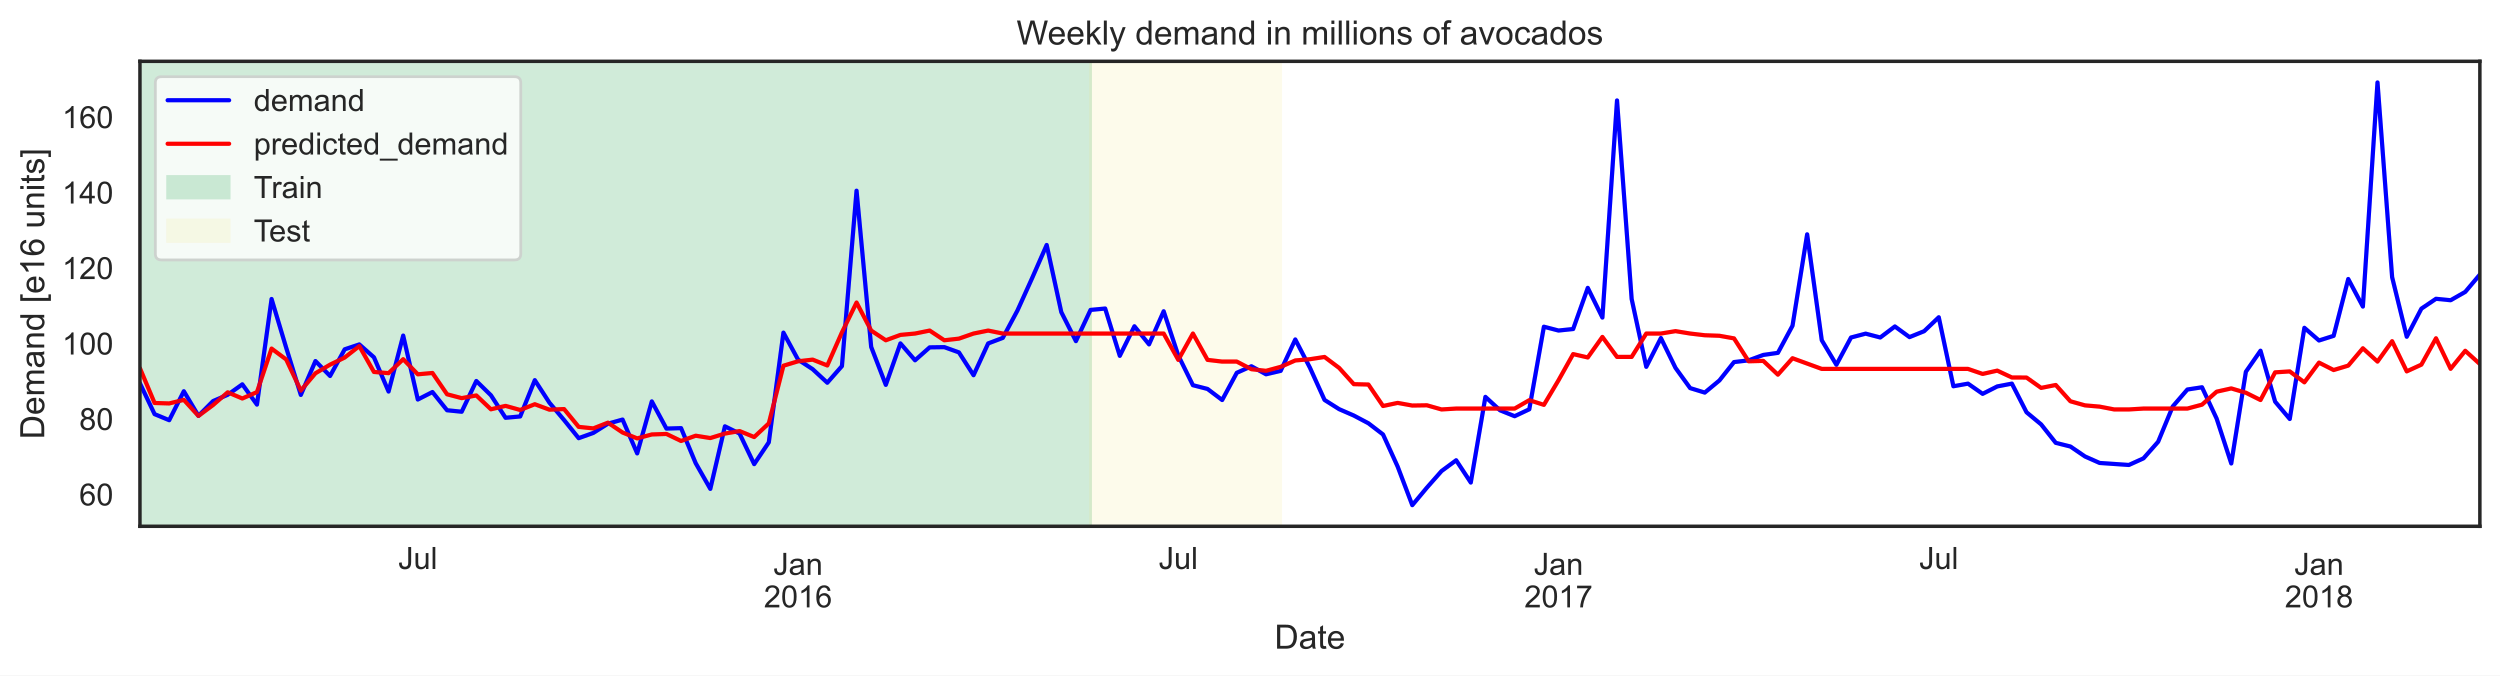
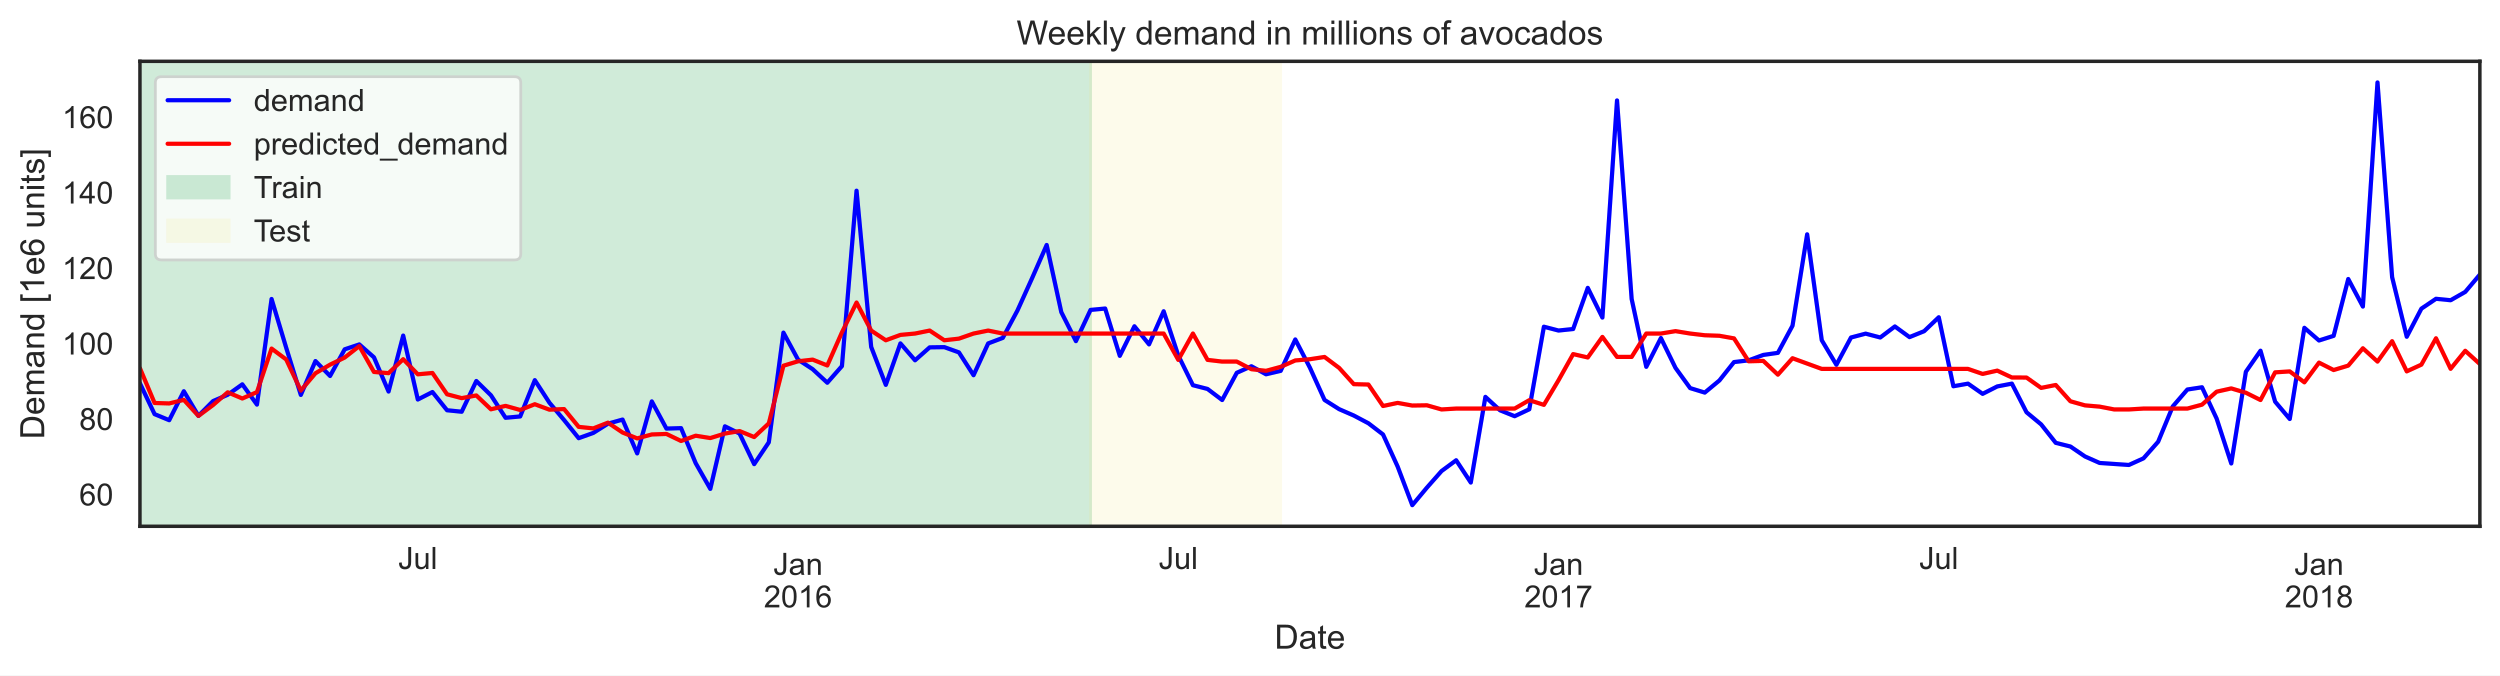
<svg xmlns="http://www.w3.org/2000/svg" xmlns:xlink="http://www.w3.org/1999/xlink" width="894.261pt" height="241.624pt" viewBox="0 0 894.261 241.624" version="1.1">
  <defs>
    <style type="text/css">*{stroke-linejoin: round; stroke-linecap: butt}</style>
  </defs>
  <g id="figure_1">
    <g id="patch_1">
      <path d="M 0 241.624  L 894.261 241.624  L 894.261 -0  L 0 -0  z " style="fill: #ffffff" />
    </g>
    <g id="axes_1">
      <g id="patch_2">
        <path d="M 50.061 188.256  L 887.061 188.256  L 887.061 21.936  L 50.061 21.936  z " style="fill: #ffffff" />
      </g>
      <g id="patch_3">
-         <path d="M 50.061 188.256  L 50.061 21.936  L 390.092 21.936  L 390.092 188.256  z " clip-path="url(#p2b4d87a24f)" style="fill: #44af69; opacity: 0.25; stroke: #44af69; stroke-linejoin: miter" />
+         <path d="M 50.061 188.256  L 50.061 21.936  L 390.092 21.936  L 390.092 188.256  z " clip-path="url(#p9e390c2391)" style="fill: #44af69; opacity: 0.25; stroke: #44af69; stroke-linejoin: miter" />
      </g>
      <g id="patch_4">
-         <path d="M 390.092 188.256  L 390.092 21.936  L 458.099 21.936  L 458.099 188.256  z " clip-path="url(#p2b4d87a24f)" style="fill: #f2dc5d; opacity: 0.125; stroke: #f2dc5d; stroke-linejoin: miter" />
+         <path d="M 390.092 188.256  L 390.092 21.936  L 458.099 21.936  L 458.099 188.256  z " clip-path="url(#p9e390c2391)" style="fill: #f2dc5d; opacity: 0.125; stroke: #f2dc5d; stroke-linejoin: miter" />
      </g>
      <g id="matplotlib.axis_1">
        <g id="xtick_1" />
        <g id="xtick_2">
          <g id="text_1">
            <g style="fill: #262626" transform="translate(276.6003 205.6292) scale(0.11 -0.11)">
              <defs>
                <path id="ArialMT-4a" d="M 184 1300  L 731 1375  Q 753 850 928 656  Q 1103 463 1413 463  Q 1641 463 1806 567  Q 1972 672 2034 851  Q 2097 1031 2097 1425  L 2097 4581  L 2703 4581  L 2703 1459  Q 2703 884 2564 568  Q 2425 253 2123 87  Q 1822 -78 1416 -78  Q 813 -78 492 269  Q 172 616 184 1300  z " transform="scale(0.015625)" />
                <path id="ArialMT-61" d="M 2588 409  Q 2275 144 1986 34  Q 1697 -75 1366 -75  Q 819 -75 525 192  Q 231 459 231 875  Q 231 1119 342 1320  Q 453 1522 633 1644  Q 813 1766 1038 1828  Q 1203 1872 1538 1913  Q 2219 1994 2541 2106  Q 2544 2222 2544 2253  Q 2544 2597 2384 2738  Q 2169 2928 1744 2928  Q 1347 2928 1158 2789  Q 969 2650 878 2297  L 328 2372  Q 403 2725 575 2942  Q 747 3159 1072 3276  Q 1397 3394 1825 3394  Q 2250 3394 2515 3294  Q 2781 3194 2906 3042  Q 3031 2891 3081 2659  Q 3109 2516 3109 2141  L 3109 1391  Q 3109 606 3145 398  Q 3181 191 3288 0  L 2700 0  Q 2613 175 2588 409  z M 2541 1666  Q 2234 1541 1622 1453  Q 1275 1403 1131 1340  Q 988 1278 909 1158  Q 831 1038 831 891  Q 831 666 1001 516  Q 1172 366 1500 366  Q 1825 366 2078 508  Q 2331 650 2450 897  Q 2541 1088 2541 1459  L 2541 1666  z " transform="scale(0.015625)" />
                <path id="ArialMT-6e" d="M 422 0  L 422 3319  L 928 3319  L 928 2847  Q 1294 3394 1984 3394  Q 2284 3394 2536 3286  Q 2788 3178 2913 3003  Q 3038 2828 3088 2588  Q 3119 2431 3119 2041  L 3119 0  L 2556 0  L 2556 2019  Q 2556 2363 2490 2533  Q 2425 2703 2258 2804  Q 2091 2906 1866 2906  Q 1506 2906 1245 2678  Q 984 2450 984 1813  L 984 0  L 422 0  z " transform="scale(0.015625)" />
              </defs>
              <use xlink:href="#ArialMT-4a" />
              <use xlink:href="#ArialMT-61" x="50" />
              <use xlink:href="#ArialMT-6e" x="105.615" />
            </g>
            <g style="fill: #262626" transform="translate(273.2333 217.2638) scale(0.11 -0.11)">
              <defs>
                <path id="ArialMT-32" d="M 3222 541  L 3222 0  L 194 0  Q 188 203 259 391  Q 375 700 629 1000  Q 884 1300 1366 1694  Q 2113 2306 2375 2664  Q 2638 3022 2638 3341  Q 2638 3675 2398 3904  Q 2159 4134 1775 4134  Q 1369 4134 1125 3890  Q 881 3647 878 3216  L 300 3275  Q 359 3922 746 4261  Q 1134 4600 1788 4600  Q 2447 4600 2831 4234  Q 3216 3869 3216 3328  Q 3216 3053 3103 2787  Q 2991 2522 2730 2228  Q 2469 1934 1863 1422  Q 1356 997 1212 845  Q 1069 694 975 541  L 3222 541  z " transform="scale(0.015625)" />
                <path id="ArialMT-30" d="M 266 2259  Q 266 3072 433 3567  Q 600 4063 929 4331  Q 1259 4600 1759 4600  Q 2128 4600 2406 4451  Q 2684 4303 2865 4023  Q 3047 3744 3150 3342  Q 3253 2941 3253 2259  Q 3253 1453 3087 958  Q 2922 463 2592 192  Q 2263 -78 1759 -78  Q 1097 -78 719 397  Q 266 969 266 2259  z M 844 2259  Q 844 1131 1108 757  Q 1372 384 1759 384  Q 2147 384 2411 759  Q 2675 1134 2675 2259  Q 2675 3391 2411 3762  Q 2147 4134 1753 4134  Q 1366 4134 1134 3806  Q 844 3388 844 2259  z " transform="scale(0.015625)" />
                <path id="ArialMT-31" d="M 2384 0  L 1822 0  L 1822 3584  Q 1619 3391 1289 3197  Q 959 3003 697 2906  L 697 3450  Q 1169 3672 1522 3987  Q 1875 4303 2022 4600  L 2384 4600  L 2384 0  z " transform="scale(0.015625)" />
                <path id="ArialMT-36" d="M 3184 3459  L 2625 3416  Q 2550 3747 2413 3897  Q 2184 4138 1850 4138  Q 1581 4138 1378 3988  Q 1113 3794 959 3422  Q 806 3050 800 2363  Q 1003 2672 1297 2822  Q 1591 2972 1913 2972  Q 2475 2972 2870 2558  Q 3266 2144 3266 1488  Q 3266 1056 3080 686  Q 2894 316 2569 119  Q 2244 -78 1831 -78  Q 1128 -78 684 439  Q 241 956 241 2144  Q 241 3472 731 4075  Q 1159 4600 1884 4600  Q 2425 4600 2770 4297  Q 3116 3994 3184 3459  z M 888 1484  Q 888 1194 1011 928  Q 1134 663 1356 523  Q 1578 384 1822 384  Q 2178 384 2434 671  Q 2691 959 2691 1453  Q 2691 1928 2437 2201  Q 2184 2475 1800 2475  Q 1419 2475 1153 2201  Q 888 1928 888 1484  z " transform="scale(0.015625)" />
              </defs>
              <use xlink:href="#ArialMT-32" />
              <use xlink:href="#ArialMT-30" x="55.615" />
              <use xlink:href="#ArialMT-31" x="111.23" />
              <use xlink:href="#ArialMT-36" x="166.846" />
            </g>
          </g>
        </g>
        <g id="xtick_3">
          <g id="text_2">
            <g style="fill: #262626" transform="translate(548.6253 205.6292) scale(0.11 -0.11)">
              <use xlink:href="#ArialMT-4a" />
              <use xlink:href="#ArialMT-61" x="50" />
              <use xlink:href="#ArialMT-6e" x="105.615" />
            </g>
            <g style="fill: #262626" transform="translate(545.2583 217.2638) scale(0.11 -0.11)">
              <defs>
                <path id="ArialMT-37" d="M 303 3981  L 303 4522  L 3269 4522  L 3269 4084  Q 2831 3619 2401 2847  Q 1972 2075 1738 1259  Q 1569 684 1522 0  L 944 0  Q 953 541 1156 1306  Q 1359 2072 1739 2783  Q 2119 3494 2547 3981  L 303 3981  z " transform="scale(0.015625)" />
              </defs>
              <use xlink:href="#ArialMT-32" />
              <use xlink:href="#ArialMT-30" x="55.615" />
              <use xlink:href="#ArialMT-31" x="111.23" />
              <use xlink:href="#ArialMT-37" x="166.846" />
            </g>
          </g>
        </g>
        <g id="xtick_4">
          <g id="text_3">
            <g style="fill: #262626" transform="translate(820.6503 205.6292) scale(0.11 -0.11)">
              <use xlink:href="#ArialMT-4a" />
              <use xlink:href="#ArialMT-61" x="50" />
              <use xlink:href="#ArialMT-6e" x="105.615" />
            </g>
            <g style="fill: #262626" transform="translate(817.2833 217.2638) scale(0.11 -0.11)">
              <defs>
                <path id="ArialMT-38" d="M 1131 2484  Q 781 2613 612 2850  Q 444 3088 444 3419  Q 444 3919 803 4259  Q 1163 4600 1759 4600  Q 2359 4600 2725 4251  Q 3091 3903 3091 3403  Q 3091 3084 2923 2848  Q 2756 2613 2416 2484  Q 2838 2347 3058 2040  Q 3278 1734 3278 1309  Q 3278 722 2862 322  Q 2447 -78 1769 -78  Q 1091 -78 675 323  Q 259 725 259 1325  Q 259 1772 486 2073  Q 713 2375 1131 2484  z M 1019 3438  Q 1019 3113 1228 2906  Q 1438 2700 1772 2700  Q 2097 2700 2305 2904  Q 2513 3109 2513 3406  Q 2513 3716 2298 3927  Q 2084 4138 1766 4138  Q 1444 4138 1231 3931  Q 1019 3725 1019 3438  z M 838 1322  Q 838 1081 952 856  Q 1066 631 1291 507  Q 1516 384 1775 384  Q 2178 384 2440 643  Q 2703 903 2703 1303  Q 2703 1709 2433 1975  Q 2163 2241 1756 2241  Q 1359 2241 1098 1978  Q 838 1716 838 1322  z " transform="scale(0.015625)" />
              </defs>
              <use xlink:href="#ArialMT-32" />
              <use xlink:href="#ArialMT-30" x="55.615" />
              <use xlink:href="#ArialMT-31" x="111.23" />
              <use xlink:href="#ArialMT-38" x="166.846" />
            </g>
          </g>
        </g>
        <g id="xtick_5" />
        <g id="xtick_6" />
        <g id="xtick_7" />
        <g id="xtick_8" />
        <g id="xtick_9" />
        <g id="xtick_10">
          <g id="text_4">
            <g style="fill: #262626" transform="translate(142.4243 203.5292) scale(0.11 -0.11)">
              <defs>
                <path id="ArialMT-75" d="M 2597 0  L 2597 488  Q 2209 -75 1544 -75  Q 1250 -75 995 37  Q 741 150 617 320  Q 494 491 444 738  Q 409 903 409 1263  L 409 3319  L 972 3319  L 972 1478  Q 972 1038 1006 884  Q 1059 663 1231 536  Q 1403 409 1656 409  Q 1909 409 2131 539  Q 2353 669 2445 892  Q 2538 1116 2538 1541  L 2538 3319  L 3100 3319  L 3100 0  L 2597 0  z " transform="scale(0.015625)" />
                <path id="ArialMT-6c" d="M 409 0  L 409 4581  L 972 4581  L 972 0  L 409 0  z " transform="scale(0.015625)" />
              </defs>
              <use xlink:href="#ArialMT-4a" />
              <use xlink:href="#ArialMT-75" x="50" />
              <use xlink:href="#ArialMT-6c" x="105.615" />
            </g>
          </g>
        </g>
        <g id="xtick_11" />
        <g id="xtick_12" />
        <g id="xtick_13" />
        <g id="xtick_14" />
        <g id="xtick_15" />
        <g id="xtick_16" />
        <g id="xtick_17" />
        <g id="xtick_18" />
        <g id="xtick_19" />
        <g id="xtick_20" />
        <g id="xtick_21">
          <g id="text_5">
            <g style="fill: #262626" transform="translate(414.4493 203.5292) scale(0.11 -0.11)">
              <use xlink:href="#ArialMT-4a" />
              <use xlink:href="#ArialMT-75" x="50" />
              <use xlink:href="#ArialMT-6c" x="105.615" />
            </g>
          </g>
        </g>
        <g id="xtick_22" />
        <g id="xtick_23" />
        <g id="xtick_24" />
        <g id="xtick_25" />
        <g id="xtick_26" />
        <g id="xtick_27" />
        <g id="xtick_28" />
        <g id="xtick_29" />
        <g id="xtick_30" />
        <g id="xtick_31" />
        <g id="xtick_32">
          <g id="text_6">
            <g style="fill: #262626" transform="translate(686.4743 203.5292) scale(0.11 -0.11)">
              <use xlink:href="#ArialMT-4a" />
              <use xlink:href="#ArialMT-75" x="50" />
              <use xlink:href="#ArialMT-6c" x="105.615" />
            </g>
          </g>
        </g>
        <g id="xtick_33" />
        <g id="xtick_34" />
        <g id="xtick_35" />
        <g id="xtick_36" />
        <g id="xtick_37" />
        <g id="xtick_38" />
        <g id="xtick_39" />
        <g id="text_7">
          <g style="fill: #262626" transform="translate(455.888 232.0394) scale(0.12 -0.12)">
            <defs>
              <path id="ArialMT-44" d="M 494 0  L 494 4581  L 2072 4581  Q 2606 4581 2888 4516  Q 3281 4425 3559 4188  Q 3922 3881 4101 3404  Q 4281 2928 4281 2316  Q 4281 1794 4159 1391  Q 4038 988 3847 723  Q 3656 459 3429 307  Q 3203 156 2883 78  Q 2563 0 2147 0  L 494 0  z M 1100 541  L 2078 541  Q 2531 541 2789 625  Q 3047 709 3200 863  Q 3416 1078 3536 1442  Q 3656 1806 3656 2325  Q 3656 3044 3420 3430  Q 3184 3816 2847 3947  Q 2603 4041 2063 4041  L 1100 4041  L 1100 541  z " transform="scale(0.015625)" />
              <path id="ArialMT-74" d="M 1650 503  L 1731 6  Q 1494 -44 1306 -44  Q 1000 -44 831 53  Q 663 150 594 308  Q 525 466 525 972  L 525 2881  L 113 2881  L 113 3319  L 525 3319  L 525 4141  L 1084 4478  L 1084 3319  L 1650 3319  L 1650 2881  L 1084 2881  L 1084 941  Q 1084 700 1114 631  Q 1144 563 1211 522  Q 1278 481 1403 481  Q 1497 481 1650 503  z " transform="scale(0.015625)" />
              <path id="ArialMT-65" d="M 2694 1069  L 3275 997  Q 3138 488 2766 206  Q 2394 -75 1816 -75  Q 1088 -75 661 373  Q 234 822 234 1631  Q 234 2469 665 2931  Q 1097 3394 1784 3394  Q 2450 3394 2872 2941  Q 3294 2488 3294 1666  Q 3294 1616 3291 1516  L 816 1516  Q 847 969 1125 678  Q 1403 388 1819 388  Q 2128 388 2347 550  Q 2566 713 2694 1069  z M 847 1978  L 2700 1978  Q 2663 2397 2488 2606  Q 2219 2931 1791 2931  Q 1403 2931 1139 2672  Q 875 2413 847 1978  z " transform="scale(0.015625)" />
            </defs>
            <use xlink:href="#ArialMT-44" />
            <use xlink:href="#ArialMT-61" x="72.217" />
            <use xlink:href="#ArialMT-74" x="127.832" />
            <use xlink:href="#ArialMT-65" x="155.615" />
          </g>
        </g>
      </g>
      <g id="matplotlib.axis_2">
        <g id="ytick_1">
          <g id="text_8">
            <g style="fill: #262626" transform="translate(28.32703 180.7999) scale(0.11 -0.11)">
              <use xlink:href="#ArialMT-36" />
              <use xlink:href="#ArialMT-30" x="55.615" />
            </g>
          </g>
        </g>
        <g id="ytick_2">
          <g id="text_9">
            <g style="fill: #262626" transform="translate(28.32703 153.804) scale(0.11 -0.11)">
              <use xlink:href="#ArialMT-38" />
              <use xlink:href="#ArialMT-30" x="55.615" />
            </g>
          </g>
        </g>
        <g id="ytick_3">
          <g id="text_10">
            <g style="fill: #262626" transform="translate(22.21 126.8082) scale(0.11 -0.11)">
              <use xlink:href="#ArialMT-31" />
              <use xlink:href="#ArialMT-30" x="55.615" />
              <use xlink:href="#ArialMT-30" x="111.23" />
            </g>
          </g>
        </g>
        <g id="ytick_4">
          <g id="text_11">
            <g style="fill: #262626" transform="translate(22.21 99.81232) scale(0.11 -0.11)">
              <use xlink:href="#ArialMT-31" />
              <use xlink:href="#ArialMT-32" x="55.615" />
              <use xlink:href="#ArialMT-30" x="111.23" />
            </g>
          </g>
        </g>
        <g id="ytick_5">
          <g id="text_12">
            <g style="fill: #262626" transform="translate(22.21 72.81646) scale(0.11 -0.11)">
              <defs>
                <path id="ArialMT-34" d="M 2069 0  L 2069 1097  L 81 1097  L 81 1613  L 2172 4581  L 2631 4581  L 2631 1613  L 3250 1613  L 3250 1097  L 2631 1097  L 2631 0  L 2069 0  z M 2069 1613  L 2069 3678  L 634 1613  L 2069 1613  z " transform="scale(0.015625)" />
              </defs>
              <use xlink:href="#ArialMT-31" />
              <use xlink:href="#ArialMT-34" x="55.615" />
              <use xlink:href="#ArialMT-30" x="111.23" />
            </g>
          </g>
        </g>
        <g id="ytick_6">
          <g id="text_13">
            <g style="fill: #262626" transform="translate(22.21 45.8206) scale(0.11 -0.11)">
              <use xlink:href="#ArialMT-31" />
              <use xlink:href="#ArialMT-36" x="55.615" />
              <use xlink:href="#ArialMT-30" x="111.23" />
            </g>
          </g>
        </g>
        <g id="text_14">
          <g style="fill: #262626" transform="translate(15.825 157.1231) rotate(-90) scale(0.12 -0.12)">
            <defs>
              <path id="ArialMT-6d" d="M 422 0  L 422 3319  L 925 3319  L 925 2853  Q 1081 3097 1340 3245  Q 1600 3394 1931 3394  Q 2300 3394 2536 3241  Q 2772 3088 2869 2813  Q 3263 3394 3894 3394  Q 4388 3394 4653 3120  Q 4919 2847 4919 2278  L 4919 0  L 4359 0  L 4359 2091  Q 4359 2428 4304 2576  Q 4250 2725 4106 2815  Q 3963 2906 3769 2906  Q 3419 2906 3187 2673  Q 2956 2441 2956 1928  L 2956 0  L 2394 0  L 2394 2156  Q 2394 2531 2256 2718  Q 2119 2906 1806 2906  Q 1569 2906 1367 2781  Q 1166 2656 1075 2415  Q 984 2175 984 1722  L 984 0  L 422 0  z " transform="scale(0.015625)" />
              <path id="ArialMT-64" d="M 2575 0  L 2575 419  Q 2259 -75 1647 -75  Q 1250 -75 917 144  Q 584 363 401 755  Q 219 1147 219 1656  Q 219 2153 384 2558  Q 550 2963 881 3178  Q 1213 3394 1622 3394  Q 1922 3394 2156 3267  Q 2391 3141 2538 2938  L 2538 4581  L 3097 4581  L 3097 0  L 2575 0  z M 797 1656  Q 797 1019 1065 703  Q 1334 388 1700 388  Q 2069 388 2326 689  Q 2584 991 2584 1609  Q 2584 2291 2321 2609  Q 2059 2928 1675 2928  Q 1300 2928 1048 2622  Q 797 2316 797 1656  z " transform="scale(0.015625)" />
              <path id="ArialMT-20" transform="scale(0.015625)" />
              <path id="ArialMT-5b" d="M 434 -1272  L 434 4581  L 1675 4581  L 1675 4116  L 997 4116  L 997 -806  L 1675 -806  L 1675 -1272  L 434 -1272  z " transform="scale(0.015625)" />
              <path id="ArialMT-69" d="M 425 3934  L 425 4581  L 988 4581  L 988 3934  L 425 3934  z M 425 0  L 425 3319  L 988 3319  L 988 0  L 425 0  z " transform="scale(0.015625)" />
              <path id="ArialMT-73" d="M 197 991  L 753 1078  Q 800 744 1014 566  Q 1228 388 1613 388  Q 2000 388 2187 545  Q 2375 703 2375 916  Q 2375 1106 2209 1216  Q 2094 1291 1634 1406  Q 1016 1563 777 1677  Q 538 1791 414 1992  Q 291 2194 291 2438  Q 291 2659 392 2848  Q 494 3038 669 3163  Q 800 3259 1026 3326  Q 1253 3394 1513 3394  Q 1903 3394 2198 3281  Q 2494 3169 2634 2976  Q 2775 2784 2828 2463  L 2278 2388  Q 2241 2644 2061 2787  Q 1881 2931 1553 2931  Q 1166 2931 1000 2803  Q 834 2675 834 2503  Q 834 2394 903 2306  Q 972 2216 1119 2156  Q 1203 2125 1616 2013  Q 2213 1853 2448 1751  Q 2684 1650 2818 1456  Q 2953 1263 2953 975  Q 2953 694 2789 445  Q 2625 197 2315 61  Q 2006 -75 1616 -75  Q 969 -75 630 194  Q 291 463 197 991  z " transform="scale(0.015625)" />
              <path id="ArialMT-5d" d="M 1363 -1272  L 122 -1272  L 122 -806  L 800 -806  L 800 4116  L 122 4116  L 122 4581  L 1363 4581  L 1363 -1272  z " transform="scale(0.015625)" />
            </defs>
            <use xlink:href="#ArialMT-44" />
            <use xlink:href="#ArialMT-65" x="72.217" />
            <use xlink:href="#ArialMT-6d" x="127.832" />
            <use xlink:href="#ArialMT-61" x="211.133" />
            <use xlink:href="#ArialMT-6e" x="266.748" />
            <use xlink:href="#ArialMT-64" x="322.363" />
            <use xlink:href="#ArialMT-20" x="377.979" />
            <use xlink:href="#ArialMT-5b" x="405.762" />
-             <use xlink:href="#ArialMT-65" x="433.545" />
-             <use xlink:href="#ArialMT-31" x="489.16" />
+             <use xlink:href="#ArialMT-31" x="433.545" />
+             <use xlink:href="#ArialMT-65" x="489.16" />
            <use xlink:href="#ArialMT-36" x="544.775" />
            <use xlink:href="#ArialMT-20" x="600.391" />
            <use xlink:href="#ArialMT-75" x="628.174" />
            <use xlink:href="#ArialMT-6e" x="683.789" />
            <use xlink:href="#ArialMT-69" x="739.404" />
            <use xlink:href="#ArialMT-74" x="761.621" />
            <use xlink:href="#ArialMT-73" x="789.404" />
            <use xlink:href="#ArialMT-5d" x="839.404" />
          </g>
        </g>
      </g>
      <g id="line2d_1">
-         <path d="M 50.061 137.132  L 55.292 148.137  L 60.524 150.303  L 65.755 139.951  L 70.986 148.729  L 76.217 143.465  L 81.449 141.214  L 86.68 137.481  L 91.911 144.719  L 97.142 106.955  L 102.374 124.391  L 107.605 141.26  L 112.836 129.153  L 118.067 134.486  L 123.299 124.952  L 128.53 123.204  L 133.761 127.809  L 138.992 140.051  L 144.224 120.041  L 149.455 142.905  L 154.686 140.234  L 159.917 146.749  L 165.149 147.277  L 170.38 136.285  L 175.611 141.394  L 180.842 149.44  L 186.074 148.964  L 191.305 135.989  L 196.536 144.057  L 201.767 150.245  L 206.999 156.734  L 212.23 154.857  L 217.461 151.558  L 222.692 150.082  L 227.924 162.172  L 233.155 143.591  L 238.386 153.305  L 243.617 153.145  L 248.849 165.677  L 254.08 174.868  L 259.311 152.504  L 264.542 155.08  L 269.774 166.019  L 275.005 158.227  L 280.236 118.987  L 285.467 128.647  L 290.699 132.061  L 295.93 136.903  L 301.161 130.956  L 306.392 68.218  L 311.624 124.095  L 316.855 137.663  L 322.086 122.844  L 327.317 128.874  L 332.549 124.253  L 337.78 124.169  L 343.011 126.051  L 348.242 134.211  L 353.474 122.847  L 358.705 120.865  L 363.936 111.089  L 369.167 99.543  L 374.399 87.635  L 379.63 111.65  L 384.861 122.02  L 390.092 110.86  L 395.324 110.364  L 400.555 127.284  L 405.786 116.716  L 411.017 123.18  L 416.249 111.346  L 421.48 127.173  L 426.711 137.789  L 431.942 139.13  L 437.174 143.09  L 442.405 133.35  L 447.636 131.012  L 452.867 133.883  L 458.099 132.659  L 463.33 121.429  L 468.561 131.519  L 473.792 143.059  L 479.024 146.36  L 484.255 148.637  L 489.486 151.405  L 494.717 155.412  L 499.949 166.907  L 505.18 180.696  L 510.411 174.426  L 515.642 168.501  L 520.874 164.642  L 526.105 172.605  L 531.336 141.97  L 536.567 146.763  L 541.799 148.88  L 547.03 146.404  L 552.261 116.867  L 557.492 118.235  L 562.724 117.692  L 567.955 102.979  L 573.186 113.592  L 578.417 35.938  L 583.649 106.953  L 588.88 131.211  L 594.111 120.918  L 599.342 131.607  L 604.574 138.826  L 609.805 140.43  L 615.036 136.095  L 620.267 129.515  L 625.499 128.902  L 630.73 126.965  L 635.961 126.218  L 641.192 116.506  L 646.424 83.83  L 651.655 121.71  L 656.886 130.488  L 662.117 120.728  L 667.349 119.347  L 672.58 120.721  L 677.811 116.778  L 683.042 120.587  L 688.274 118.47  L 693.505 113.487  L 698.736 138.164  L 703.967 137.231  L 709.199 140.88  L 714.43 138.227  L 719.661 137.226  L 724.892 147.465  L 730.124 151.806  L 735.355 158.412  L 740.586 159.715  L 745.817 163.28  L 751.049 165.602  L 761.511 166.321  L 766.742 163.947  L 771.974 158.022  L 777.205 145.382  L 782.436 139.332  L 787.667 138.531  L 792.899 149.728  L 798.13 165.778  L 803.361 132.98  L 808.592 125.457  L 813.824 143.675  L 819.055 149.871  L 824.286 117.266  L 829.517 121.795  L 834.749 120.134  L 839.98 99.807  L 845.211 109.65  L 850.442 29.496  L 855.674 99.145  L 860.905 120.454  L 866.136 110.411  L 871.367 106.883  L 876.599 107.396  L 881.83 104.414  L 887.061 98.212  L 887.061 98.212  " clip-path="url(#p2b4d87a24f)" style="fill: none; stroke: #0000ff; stroke-width: 1.5; stroke-linecap: round" />
+         <path d="M 50.061 137.132  L 55.292 148.137  L 60.524 150.303  L 65.755 139.951  L 70.986 148.729  L 76.217 143.465  L 81.449 141.214  L 86.68 137.481  L 91.911 144.719  L 97.142 106.955  L 102.374 124.391  L 107.605 141.26  L 112.836 129.153  L 118.067 134.486  L 123.299 124.952  L 128.53 123.204  L 133.761 127.809  L 138.992 140.051  L 144.224 120.041  L 149.455 142.905  L 154.686 140.234  L 159.917 146.749  L 165.149 147.277  L 170.38 136.285  L 175.611 141.394  L 180.842 149.44  L 186.074 148.964  L 191.305 135.989  L 196.536 144.057  L 201.767 150.245  L 206.999 156.734  L 212.23 154.857  L 217.461 151.558  L 222.692 150.082  L 227.924 162.172  L 233.155 143.591  L 238.386 153.305  L 243.617 153.145  L 248.849 165.677  L 254.08 174.868  L 259.311 152.504  L 264.542 155.08  L 269.774 166.019  L 275.005 158.227  L 280.236 118.987  L 285.467 128.647  L 290.699 132.061  L 295.93 136.903  L 301.161 130.956  L 306.392 68.218  L 311.624 124.095  L 316.855 137.663  L 322.086 122.844  L 327.317 128.874  L 332.549 124.253  L 337.78 124.169  L 343.011 126.051  L 348.242 134.211  L 353.474 122.847  L 358.705 120.865  L 363.936 111.089  L 369.167 99.543  L 374.399 87.635  L 379.63 111.65  L 384.861 122.02  L 390.092 110.86  L 395.324 110.364  L 400.555 127.284  L 405.786 116.716  L 411.017 123.18  L 416.249 111.346  L 421.48 127.173  L 426.711 137.789  L 431.942 139.13  L 437.174 143.09  L 442.405 133.35  L 447.636 131.012  L 452.867 133.883  L 458.099 132.659  L 463.33 121.429  L 468.561 131.519  L 473.792 143.059  L 479.024 146.36  L 484.255 148.637  L 489.486 151.405  L 494.717 155.412  L 499.949 166.907  L 505.18 180.696  L 510.411 174.426  L 515.642 168.501  L 520.874 164.642  L 526.105 172.605  L 531.336 141.97  L 536.567 146.763  L 541.799 148.88  L 547.03 146.404  L 552.261 116.867  L 557.492 118.235  L 562.724 117.692  L 567.955 102.979  L 573.186 113.592  L 578.417 35.938  L 583.649 106.953  L 588.88 131.211  L 594.111 120.918  L 599.342 131.607  L 604.574 138.826  L 609.805 140.43  L 615.036 136.095  L 620.267 129.515  L 625.499 128.902  L 630.73 126.965  L 635.961 126.218  L 641.192 116.506  L 646.424 83.83  L 651.655 121.71  L 656.886 130.488  L 662.117 120.728  L 667.349 119.347  L 672.58 120.721  L 677.811 116.778  L 683.042 120.587  L 688.274 118.47  L 693.505 113.487  L 698.736 138.164  L 703.967 137.231  L 709.199 140.88  L 714.43 138.227  L 719.661 137.226  L 724.892 147.465  L 730.124 151.806  L 735.355 158.412  L 740.586 159.715  L 745.817 163.28  L 751.049 165.602  L 761.511 166.321  L 766.742 163.947  L 771.974 158.022  L 777.205 145.382  L 782.436 139.332  L 787.667 138.531  L 792.899 149.728  L 798.13 165.778  L 803.361 132.98  L 808.592 125.457  L 813.824 143.675  L 819.055 149.871  L 824.286 117.266  L 829.517 121.795  L 834.749 120.134  L 839.98 99.807  L 845.211 109.65  L 850.442 29.496  L 855.674 99.145  L 860.905 120.454  L 866.136 110.411  L 871.367 106.883  L 876.599 107.396  L 881.83 104.414  L 887.061 98.212  L 887.061 98.212  " clip-path="url(#p9e390c2391)" style="fill: none; stroke: #0000ff; stroke-width: 1.5; stroke-linecap: round" />
      </g>
      <g id="line2d_2">
-         <path d="M 50.061 131.733  L 55.292 144.148  L 60.524 144.311  L 65.755 143.036  L 70.986 148.779  L 76.217 144.878  L 81.449 140.334  L 86.68 142.543  L 91.911 140.261  L 97.142 124.691  L 102.374 128.584  L 107.605 139.712  L 112.836 133.513  L 118.067 130.44  L 123.299 127.893  L 128.53 123.795  L 133.761 133.047  L 138.992 133.482  L 144.224 128.49  L 149.455 133.892  L 154.686 133.417  L 159.917 141.035  L 165.149 142.415  L 170.38 141.456  L 175.611 146.406  L 180.842 145.183  L 186.074 146.653  L 191.305 144.595  L 196.536 146.544  L 201.767 146.324  L 206.999 152.692  L 212.23 153.24  L 217.461 151.189  L 222.692 154.712  L 227.924 156.814  L 233.155 155.408  L 238.386 155.226  L 243.617 157.741  L 248.849 155.857  L 254.08 156.695  L 259.311 155.088  L 264.542 154.194  L 269.774 156.332  L 275.005 151.446  L 280.236 130.821  L 285.467 129.239  L 290.699 128.642  L 295.93 130.73  L 301.161 118.902  L 306.392 108.225  L 311.624 118.247  L 316.855 121.717  L 322.086 119.798  L 327.317 119.31  L 332.549 118.247  L 337.78 121.717  L 343.011 121.134  L 348.242 119.31  L 353.474 118.247  L 358.705 119.31  L 416.249 119.31  L 421.48 128.731  L 426.711 119.31  L 431.942 128.731  L 437.174 129.342  L 442.405 129.342  L 447.636 132.066  L 452.867 132.648  L 458.099 131.228  L 463.33 128.936  L 468.561 128.493  L 473.792 127.686  L 479.024 131.61  L 484.255 137.415  L 489.486 137.55  L 494.717 145.226  L 499.949 144.12  L 505.18 145.065  L 510.411 144.977  L 515.642 146.461  L 520.874 146.147  L 541.799 146.147  L 547.03 143.145  L 552.261 144.817  L 557.492 136.016  L 562.724 126.664  L 567.955 127.863  L 573.186 120.521  L 578.417 127.668  L 583.649 127.668  L 588.88 119.31  L 594.111 119.31  L 599.342 118.451  L 604.574 119.31  L 609.805 119.921  L 615.036 120.108  L 620.267 121.043  L 625.499 129.235  L 630.73 129.09  L 635.961 134.013  L 641.192 128.144  L 651.655 131.964  L 703.967 131.964  L 709.199 133.755  L 714.43 132.574  L 719.661 135.034  L 724.892 135.05  L 730.124 138.756  L 735.355 137.712  L 740.586 143.537  L 745.817 145.004  L 751.049 145.454  L 756.28 146.461  L 761.511 146.461  L 766.742 146.147  L 782.436 146.147  L 787.667 144.749  L 792.899 140.109  L 798.13 138.939  L 803.361 140.483  L 808.592 143.09  L 813.824 133.193  L 819.055 132.855  L 824.286 136.757  L 829.517 129.717  L 834.749 132.361  L 839.98 130.782  L 845.211 124.58  L 850.442 129.332  L 855.674 122.048  L 860.905 132.837  L 866.136 130.434  L 871.367 121.012  L 876.599 131.917  L 881.83 125.482  L 887.061 130.215  L 887.061 130.215  " clip-path="url(#p2b4d87a24f)" style="fill: none; stroke: #ff0000; stroke-width: 1.5; stroke-linecap: round" />
+         <path d="M 50.061 131.733  L 55.292 144.148  L 60.524 144.311  L 65.755 143.036  L 70.986 148.779  L 76.217 144.878  L 81.449 140.334  L 86.68 142.543  L 91.911 140.261  L 97.142 124.691  L 102.374 128.584  L 107.605 139.712  L 112.836 133.513  L 118.067 130.44  L 123.299 127.893  L 128.53 123.795  L 133.761 133.047  L 138.992 133.482  L 144.224 128.49  L 149.455 133.892  L 154.686 133.417  L 159.917 141.035  L 165.149 142.415  L 170.38 141.456  L 175.611 146.406  L 180.842 145.183  L 186.074 146.653  L 191.305 144.595  L 196.536 146.544  L 201.767 146.324  L 206.999 152.692  L 212.23 153.24  L 217.461 151.189  L 222.692 154.712  L 227.924 156.814  L 233.155 155.408  L 238.386 155.226  L 243.617 157.741  L 248.849 155.857  L 254.08 156.695  L 259.311 155.088  L 264.542 154.194  L 269.774 156.332  L 275.005 151.446  L 280.236 130.821  L 285.467 129.239  L 290.699 128.642  L 295.93 130.73  L 301.161 118.902  L 306.392 108.225  L 311.624 118.247  L 316.855 121.717  L 322.086 119.798  L 327.317 119.31  L 332.549 118.247  L 337.78 121.717  L 343.011 121.134  L 348.242 119.31  L 353.474 118.247  L 358.705 119.31  L 416.249 119.31  L 421.48 128.731  L 426.711 119.31  L 431.942 128.731  L 437.174 129.342  L 442.405 129.342  L 447.636 132.066  L 452.867 132.648  L 458.099 131.228  L 463.33 128.936  L 468.561 128.493  L 473.792 127.686  L 479.024 131.61  L 484.255 137.415  L 489.486 137.55  L 494.717 145.226  L 499.949 144.12  L 505.18 145.065  L 510.411 144.977  L 515.642 146.461  L 520.874 146.147  L 541.799 146.147  L 547.03 143.145  L 552.261 144.817  L 557.492 136.016  L 562.724 126.664  L 567.955 127.863  L 573.186 120.521  L 578.417 127.668  L 583.649 127.668  L 588.88 119.31  L 594.111 119.31  L 599.342 118.451  L 604.574 119.31  L 609.805 119.921  L 615.036 120.108  L 620.267 121.043  L 625.499 129.235  L 630.73 129.09  L 635.961 134.013  L 641.192 128.144  L 651.655 131.964  L 703.967 131.964  L 709.199 133.755  L 714.43 132.574  L 719.661 135.034  L 724.892 135.05  L 730.124 138.756  L 735.355 137.712  L 740.586 143.537  L 745.817 145.004  L 751.049 145.454  L 756.28 146.461  L 761.511 146.461  L 766.742 146.147  L 782.436 146.147  L 787.667 144.749  L 792.899 140.109  L 798.13 138.939  L 803.361 140.483  L 808.592 143.09  L 813.824 133.193  L 819.055 132.855  L 824.286 136.757  L 829.517 129.717  L 834.749 132.361  L 839.98 130.782  L 845.211 124.58  L 850.442 129.332  L 855.674 122.048  L 860.905 132.837  L 866.136 130.434  L 871.367 121.012  L 876.599 131.917  L 881.83 125.482  L 887.061 130.215  L 887.061 130.215  " clip-path="url(#p9e390c2391)" style="fill: none; stroke: #ff0000; stroke-width: 1.5; stroke-linecap: round" />
      </g>
      <g id="line2d_3">
-         <path d="M 50.061 137.132  L 55.292 148.137  L 60.524 150.303  L 65.755 139.951  L 70.986 148.729  L 76.217 143.465  L 81.449 141.214  L 86.68 137.481  L 91.911 144.719  L 97.142 106.955  L 102.374 124.391  L 107.605 141.26  L 112.836 129.153  L 118.067 134.486  L 123.299 124.952  L 128.53 123.204  L 133.761 127.809  L 138.992 140.051  L 144.224 120.041  L 149.455 142.905  L 154.686 140.234  L 159.917 146.749  L 165.149 147.277  L 170.38 136.285  L 175.611 141.394  L 180.842 149.44  L 186.074 148.964  L 191.305 135.989  L 196.536 144.057  L 201.767 150.245  L 206.999 156.734  L 212.23 154.857  L 217.461 151.558  L 222.692 150.082  L 227.924 162.172  L 233.155 143.591  L 238.386 153.305  L 243.617 153.145  L 248.849 165.677  L 254.08 174.868  L 259.311 152.504  L 264.542 155.08  L 269.774 166.019  L 275.005 158.227  L 280.236 118.987  L 285.467 128.647  L 290.699 132.061  L 295.93 136.903  L 301.161 130.956  L 306.392 68.218  L 311.624 124.095  L 316.855 137.663  L 322.086 122.844  L 327.317 128.874  L 332.549 124.253  L 337.78 124.169  L 343.011 126.051  L 348.242 134.211  L 353.474 122.847  L 358.705 120.865  L 363.936 111.089  L 369.167 99.543  L 374.399 87.635  L 379.63 111.65  L 384.861 122.02  L 390.092 110.86  L 395.324 110.364  L 400.555 127.284  L 405.786 116.716  L 411.017 123.18  L 416.249 111.346  L 421.48 127.173  L 426.711 137.789  L 431.942 139.13  L 437.174 143.09  L 442.405 133.35  L 447.636 131.012  L 452.867 133.883  L 458.099 132.659  L 463.33 121.429  L 468.561 131.519  L 473.792 143.059  L 479.024 146.36  L 484.255 148.637  L 489.486 151.405  L 494.717 155.412  L 499.949 166.907  L 505.18 180.696  L 510.411 174.426  L 515.642 168.501  L 520.874 164.642  L 526.105 172.605  L 531.336 141.97  L 536.567 146.763  L 541.799 148.88  L 547.03 146.404  L 552.261 116.867  L 557.492 118.235  L 562.724 117.692  L 567.955 102.979  L 573.186 113.592  L 578.417 35.938  L 583.649 106.953  L 588.88 131.211  L 594.111 120.918  L 599.342 131.607  L 604.574 138.826  L 609.805 140.43  L 615.036 136.095  L 620.267 129.515  L 625.499 128.902  L 630.73 126.965  L 635.961 126.218  L 641.192 116.506  L 646.424 83.83  L 651.655 121.71  L 656.886 130.488  L 662.117 120.728  L 667.349 119.347  L 672.58 120.721  L 677.811 116.778  L 683.042 120.587  L 688.274 118.47  L 693.505 113.487  L 698.736 138.164  L 703.967 137.231  L 709.199 140.88  L 714.43 138.227  L 719.661 137.226  L 724.892 147.465  L 730.124 151.806  L 735.355 158.412  L 740.586 159.715  L 745.817 163.28  L 751.049 165.602  L 761.511 166.321  L 766.742 163.947  L 771.974 158.022  L 777.205 145.382  L 782.436 139.332  L 787.667 138.531  L 792.899 149.728  L 798.13 165.778  L 803.361 132.98  L 808.592 125.457  L 813.824 143.675  L 819.055 149.871  L 824.286 117.266  L 829.517 121.795  L 834.749 120.134  L 839.98 99.807  L 845.211 109.65  L 850.442 29.496  L 855.674 99.145  L 860.905 120.454  L 866.136 110.411  L 871.367 106.883  L 876.599 107.396  L 881.83 104.414  L 887.061 98.212  L 887.061 98.212  " clip-path="url(#p2b4d87a24f)" style="fill: none; stroke: #0000ff; stroke-opacity: 0.125; stroke-width: 1.5; stroke-linecap: round" />
+         <path d="M 50.061 137.132  L 55.292 148.137  L 60.524 150.303  L 65.755 139.951  L 70.986 148.729  L 76.217 143.465  L 81.449 141.214  L 86.68 137.481  L 91.911 144.719  L 97.142 106.955  L 102.374 124.391  L 107.605 141.26  L 112.836 129.153  L 118.067 134.486  L 123.299 124.952  L 128.53 123.204  L 133.761 127.809  L 138.992 140.051  L 144.224 120.041  L 149.455 142.905  L 154.686 140.234  L 159.917 146.749  L 165.149 147.277  L 170.38 136.285  L 175.611 141.394  L 180.842 149.44  L 186.074 148.964  L 191.305 135.989  L 196.536 144.057  L 201.767 150.245  L 206.999 156.734  L 212.23 154.857  L 217.461 151.558  L 222.692 150.082  L 227.924 162.172  L 233.155 143.591  L 238.386 153.305  L 243.617 153.145  L 248.849 165.677  L 254.08 174.868  L 259.311 152.504  L 264.542 155.08  L 269.774 166.019  L 275.005 158.227  L 280.236 118.987  L 285.467 128.647  L 290.699 132.061  L 295.93 136.903  L 301.161 130.956  L 306.392 68.218  L 311.624 124.095  L 316.855 137.663  L 322.086 122.844  L 327.317 128.874  L 332.549 124.253  L 337.78 124.169  L 343.011 126.051  L 348.242 134.211  L 353.474 122.847  L 358.705 120.865  L 363.936 111.089  L 369.167 99.543  L 374.399 87.635  L 379.63 111.65  L 384.861 122.02  L 390.092 110.86  L 395.324 110.364  L 400.555 127.284  L 405.786 116.716  L 411.017 123.18  L 416.249 111.346  L 421.48 127.173  L 426.711 137.789  L 431.942 139.13  L 437.174 143.09  L 442.405 133.35  L 447.636 131.012  L 452.867 133.883  L 458.099 132.659  L 463.33 121.429  L 468.561 131.519  L 473.792 143.059  L 479.024 146.36  L 484.255 148.637  L 489.486 151.405  L 494.717 155.412  L 499.949 166.907  L 505.18 180.696  L 510.411 174.426  L 515.642 168.501  L 520.874 164.642  L 526.105 172.605  L 531.336 141.97  L 536.567 146.763  L 541.799 148.88  L 547.03 146.404  L 552.261 116.867  L 557.492 118.235  L 562.724 117.692  L 567.955 102.979  L 573.186 113.592  L 578.417 35.938  L 583.649 106.953  L 588.88 131.211  L 594.111 120.918  L 599.342 131.607  L 604.574 138.826  L 609.805 140.43  L 615.036 136.095  L 620.267 129.515  L 625.499 128.902  L 630.73 126.965  L 635.961 126.218  L 641.192 116.506  L 646.424 83.83  L 651.655 121.71  L 656.886 130.488  L 662.117 120.728  L 667.349 119.347  L 672.58 120.721  L 677.811 116.778  L 683.042 120.587  L 688.274 118.47  L 693.505 113.487  L 698.736 138.164  L 703.967 137.231  L 709.199 140.88  L 714.43 138.227  L 719.661 137.226  L 724.892 147.465  L 730.124 151.806  L 735.355 158.412  L 740.586 159.715  L 745.817 163.28  L 751.049 165.602  L 761.511 166.321  L 766.742 163.947  L 771.974 158.022  L 777.205 145.382  L 782.436 139.332  L 787.667 138.531  L 792.899 149.728  L 798.13 165.778  L 803.361 132.98  L 808.592 125.457  L 813.824 143.675  L 819.055 149.871  L 824.286 117.266  L 829.517 121.795  L 834.749 120.134  L 839.98 99.807  L 845.211 109.65  L 850.442 29.496  L 855.674 99.145  L 860.905 120.454  L 866.136 110.411  L 871.367 106.883  L 876.599 107.396  L 881.83 104.414  L 887.061 98.212  L 887.061 98.212  " clip-path="url(#p9e390c2391)" style="fill: none; stroke: #0000ff; stroke-opacity: 0.125; stroke-width: 1.5; stroke-linecap: round" />
      </g>
      <g id="line2d_4">
-         <path d="M 50.061 131.733  L 55.292 144.148  L 60.524 144.311  L 65.755 143.036  L 70.986 148.779  L 76.217 144.878  L 81.449 140.334  L 86.68 142.543  L 91.911 140.261  L 97.142 124.691  L 102.374 128.584  L 107.605 139.712  L 112.836 133.513  L 118.067 130.44  L 123.299 127.893  L 128.53 123.795  L 133.761 133.047  L 138.992 133.482  L 144.224 128.49  L 149.455 133.892  L 154.686 133.417  L 159.917 141.035  L 165.149 142.415  L 170.38 141.456  L 175.611 146.406  L 180.842 145.183  L 186.074 146.653  L 191.305 144.595  L 196.536 146.544  L 201.767 146.324  L 206.999 152.692  L 212.23 153.24  L 217.461 151.189  L 222.692 154.712  L 227.924 156.814  L 233.155 155.408  L 238.386 155.226  L 243.617 157.741  L 248.849 155.857  L 254.08 156.695  L 259.311 155.088  L 264.542 154.194  L 269.774 156.332  L 275.005 151.446  L 280.236 130.821  L 285.467 129.239  L 290.699 128.642  L 295.93 130.73  L 301.161 118.902  L 306.392 108.225  L 311.624 118.247  L 316.855 121.717  L 322.086 119.798  L 327.317 119.31  L 332.549 118.247  L 337.78 121.717  L 343.011 121.134  L 348.242 119.31  L 353.474 118.247  L 358.705 119.31  L 416.249 119.31  L 421.48 128.731  L 426.711 119.31  L 431.942 128.731  L 437.174 129.342  L 442.405 129.342  L 447.636 132.066  L 452.867 132.648  L 458.099 131.228  L 463.33 128.936  L 468.561 128.493  L 473.792 127.686  L 479.024 131.61  L 484.255 137.415  L 489.486 137.55  L 494.717 145.226  L 499.949 144.12  L 505.18 145.065  L 510.411 144.977  L 515.642 146.461  L 520.874 146.147  L 541.799 146.147  L 547.03 143.145  L 552.261 144.817  L 557.492 136.016  L 562.724 126.664  L 567.955 127.863  L 573.186 120.521  L 578.417 127.668  L 583.649 127.668  L 588.88 119.31  L 594.111 119.31  L 599.342 118.451  L 604.574 119.31  L 609.805 119.921  L 615.036 120.108  L 620.267 121.043  L 625.499 129.235  L 630.73 129.09  L 635.961 134.013  L 641.192 128.144  L 651.655 131.964  L 703.967 131.964  L 709.199 133.755  L 714.43 132.574  L 719.661 135.034  L 724.892 135.05  L 730.124 138.756  L 735.355 137.712  L 740.586 143.537  L 745.817 145.004  L 751.049 145.454  L 756.28 146.461  L 761.511 146.461  L 766.742 146.147  L 782.436 146.147  L 787.667 144.749  L 792.899 140.109  L 798.13 138.939  L 803.361 140.483  L 808.592 143.09  L 813.824 133.193  L 819.055 132.855  L 824.286 136.757  L 829.517 129.717  L 834.749 132.361  L 839.98 130.782  L 845.211 124.58  L 850.442 129.332  L 855.674 122.048  L 860.905 132.837  L 866.136 130.434  L 871.367 121.012  L 876.599 131.917  L 881.83 125.482  L 887.061 130.215  L 887.061 130.215  " clip-path="url(#p2b4d87a24f)" style="fill: none; stroke: #ff0000; stroke-opacity: 0.125; stroke-width: 1.5; stroke-linecap: round" />
+         <path d="M 50.061 131.733  L 55.292 144.148  L 60.524 144.311  L 65.755 143.036  L 70.986 148.779  L 76.217 144.878  L 81.449 140.334  L 86.68 142.543  L 91.911 140.261  L 97.142 124.691  L 102.374 128.584  L 107.605 139.712  L 112.836 133.513  L 118.067 130.44  L 123.299 127.893  L 128.53 123.795  L 133.761 133.047  L 138.992 133.482  L 144.224 128.49  L 149.455 133.892  L 154.686 133.417  L 159.917 141.035  L 165.149 142.415  L 170.38 141.456  L 175.611 146.406  L 180.842 145.183  L 186.074 146.653  L 191.305 144.595  L 196.536 146.544  L 201.767 146.324  L 206.999 152.692  L 212.23 153.24  L 217.461 151.189  L 222.692 154.712  L 227.924 156.814  L 233.155 155.408  L 238.386 155.226  L 243.617 157.741  L 248.849 155.857  L 254.08 156.695  L 259.311 155.088  L 264.542 154.194  L 269.774 156.332  L 275.005 151.446  L 280.236 130.821  L 285.467 129.239  L 290.699 128.642  L 295.93 130.73  L 301.161 118.902  L 306.392 108.225  L 311.624 118.247  L 316.855 121.717  L 322.086 119.798  L 327.317 119.31  L 332.549 118.247  L 337.78 121.717  L 343.011 121.134  L 348.242 119.31  L 353.474 118.247  L 358.705 119.31  L 416.249 119.31  L 421.48 128.731  L 426.711 119.31  L 431.942 128.731  L 437.174 129.342  L 442.405 129.342  L 447.636 132.066  L 452.867 132.648  L 458.099 131.228  L 463.33 128.936  L 468.561 128.493  L 473.792 127.686  L 479.024 131.61  L 484.255 137.415  L 489.486 137.55  L 494.717 145.226  L 499.949 144.12  L 505.18 145.065  L 510.411 144.977  L 515.642 146.461  L 520.874 146.147  L 541.799 146.147  L 547.03 143.145  L 552.261 144.817  L 557.492 136.016  L 562.724 126.664  L 567.955 127.863  L 573.186 120.521  L 578.417 127.668  L 583.649 127.668  L 588.88 119.31  L 594.111 119.31  L 599.342 118.451  L 604.574 119.31  L 609.805 119.921  L 615.036 120.108  L 620.267 121.043  L 625.499 129.235  L 630.73 129.09  L 635.961 134.013  L 641.192 128.144  L 651.655 131.964  L 703.967 131.964  L 709.199 133.755  L 714.43 132.574  L 719.661 135.034  L 724.892 135.05  L 730.124 138.756  L 735.355 137.712  L 740.586 143.537  L 745.817 145.004  L 751.049 145.454  L 756.28 146.461  L 761.511 146.461  L 766.742 146.147  L 782.436 146.147  L 787.667 144.749  L 792.899 140.109  L 798.13 138.939  L 803.361 140.483  L 808.592 143.09  L 813.824 133.193  L 819.055 132.855  L 824.286 136.757  L 829.517 129.717  L 834.749 132.361  L 839.98 130.782  L 845.211 124.58  L 850.442 129.332  L 855.674 122.048  L 860.905 132.837  L 866.136 130.434  L 871.367 121.012  L 876.599 131.917  L 881.83 125.482  L 887.061 130.215  L 887.061 130.215  " clip-path="url(#p9e390c2391)" style="fill: none; stroke: #ff0000; stroke-opacity: 0.125; stroke-width: 1.5; stroke-linecap: round" />
      </g>
      <g id="patch_5">
        <path d="M 50.061 188.256  L 50.061 21.936  " style="fill: none; stroke: #262626; stroke-width: 1.25; stroke-linejoin: miter; stroke-linecap: square" />
      </g>
      <g id="patch_6">
        <path d="M 887.061 188.256  L 887.061 21.936  " style="fill: none; stroke: #262626; stroke-width: 1.25; stroke-linejoin: miter; stroke-linecap: square" />
      </g>
      <g id="patch_7">
        <path d="M 50.061 188.256  L 887.061 188.256  " style="fill: none; stroke: #262626; stroke-width: 1.25; stroke-linejoin: miter; stroke-linecap: square" />
      </g>
      <g id="patch_8">
        <path d="M 50.061 21.936  L 887.061 21.936  " style="fill: none; stroke: #262626; stroke-width: 1.25; stroke-linejoin: miter; stroke-linecap: square" />
      </g>
      <g id="text_15">
        <g style="fill: #262626" transform="translate(363.622 15.93562) scale(0.12 -0.12)">
          <defs>
            <path id="ArialMT-57" d="M 1294 0  L 78 4581  L 700 4581  L 1397 1578  Q 1509 1106 1591 641  Q 1766 1375 1797 1488  L 2669 4581  L 3400 4581  L 4056 2263  Q 4303 1400 4413 641  Q 4500 1075 4641 1638  L 5359 4581  L 5969 4581  L 4713 0  L 4128 0  L 3163 3491  Q 3041 3928 3019 4028  Q 2947 3713 2884 3491  L 1913 0  L 1294 0  z " transform="scale(0.015625)" />
            <path id="ArialMT-6b" d="M 425 0  L 425 4581  L 988 4581  L 988 1969  L 2319 3319  L 3047 3319  L 1778 2088  L 3175 0  L 2481 0  L 1384 1697  L 988 1316  L 988 0  L 425 0  z " transform="scale(0.015625)" />
            <path id="ArialMT-79" d="M 397 -1278  L 334 -750  Q 519 -800 656 -800  Q 844 -800 956 -737  Q 1069 -675 1141 -563  Q 1194 -478 1313 -144  Q 1328 -97 1363 -6  L 103 3319  L 709 3319  L 1400 1397  Q 1534 1031 1641 628  Q 1738 1016 1872 1384  L 2581 3319  L 3144 3319  L 1881 -56  Q 1678 -603 1566 -809  Q 1416 -1088 1222 -1217  Q 1028 -1347 759 -1347  Q 597 -1347 397 -1278  z " transform="scale(0.015625)" />
            <path id="ArialMT-6f" d="M 213 1659  Q 213 2581 725 3025  Q 1153 3394 1769 3394  Q 2453 3394 2887 2945  Q 3322 2497 3322 1706  Q 3322 1066 3130 698  Q 2938 331 2570 128  Q 2203 -75 1769 -75  Q 1072 -75 642 372  Q 213 819 213 1659  z M 791 1659  Q 791 1022 1069 705  Q 1347 388 1769 388  Q 2188 388 2466 706  Q 2744 1025 2744 1678  Q 2744 2294 2464 2611  Q 2184 2928 1769 2928  Q 1347 2928 1069 2612  Q 791 2297 791 1659  z " transform="scale(0.015625)" />
            <path id="ArialMT-66" d="M 556 0  L 556 2881  L 59 2881  L 59 3319  L 556 3319  L 556 3672  Q 556 4006 616 4169  Q 697 4388 901 4523  Q 1106 4659 1475 4659  Q 1713 4659 2000 4603  L 1916 4113  Q 1741 4144 1584 4144  Q 1328 4144 1222 4034  Q 1116 3925 1116 3625  L 1116 3319  L 1763 3319  L 1763 2881  L 1116 2881  L 1116 0  L 556 0  z " transform="scale(0.015625)" />
            <path id="ArialMT-76" d="M 1344 0  L 81 3319  L 675 3319  L 1388 1331  Q 1503 1009 1600 663  Q 1675 925 1809 1294  L 2547 3319  L 3125 3319  L 1869 0  L 1344 0  z " transform="scale(0.015625)" />
            <path id="ArialMT-63" d="M 2588 1216  L 3141 1144  Q 3050 572 2676 248  Q 2303 -75 1759 -75  Q 1078 -75 664 370  Q 250 816 250 1647  Q 250 2184 428 2587  Q 606 2991 970 3192  Q 1334 3394 1763 3394  Q 2303 3394 2647 3120  Q 2991 2847 3088 2344  L 2541 2259  Q 2463 2594 2264 2762  Q 2066 2931 1784 2931  Q 1359 2931 1093 2626  Q 828 2322 828 1663  Q 828 994 1084 691  Q 1341 388 1753 388  Q 2084 388 2306 591  Q 2528 794 2588 1216  z " transform="scale(0.015625)" />
          </defs>
          <use xlink:href="#ArialMT-57" />
          <use xlink:href="#ArialMT-65" x="92.635" />
          <use xlink:href="#ArialMT-65" x="148.25" />
          <use xlink:href="#ArialMT-6b" x="203.865" />
          <use xlink:href="#ArialMT-6c" x="253.865" />
          <use xlink:href="#ArialMT-79" x="276.082" />
          <use xlink:href="#ArialMT-20" x="326.082" />
          <use xlink:href="#ArialMT-64" x="353.865" />
          <use xlink:href="#ArialMT-65" x="409.48" />
          <use xlink:href="#ArialMT-6d" x="465.096" />
          <use xlink:href="#ArialMT-61" x="548.396" />
          <use xlink:href="#ArialMT-6e" x="604.012" />
          <use xlink:href="#ArialMT-64" x="659.627" />
          <use xlink:href="#ArialMT-20" x="715.242" />
          <use xlink:href="#ArialMT-69" x="743.025" />
          <use xlink:href="#ArialMT-6e" x="765.242" />
          <use xlink:href="#ArialMT-20" x="820.857" />
          <use xlink:href="#ArialMT-6d" x="848.641" />
          <use xlink:href="#ArialMT-69" x="931.941" />
          <use xlink:href="#ArialMT-6c" x="954.158" />
          <use xlink:href="#ArialMT-6c" x="976.375" />
          <use xlink:href="#ArialMT-69" x="998.592" />
          <use xlink:href="#ArialMT-6f" x="1020.809" />
          <use xlink:href="#ArialMT-6e" x="1076.424" />
          <use xlink:href="#ArialMT-73" x="1132.039" />
          <use xlink:href="#ArialMT-20" x="1182.039" />
          <use xlink:href="#ArialMT-6f" x="1209.822" />
          <use xlink:href="#ArialMT-66" x="1265.438" />
          <use xlink:href="#ArialMT-20" x="1293.221" />
          <use xlink:href="#ArialMT-61" x="1321.004" />
          <use xlink:href="#ArialMT-76" x="1376.619" />
          <use xlink:href="#ArialMT-6f" x="1426.619" />
          <use xlink:href="#ArialMT-63" x="1482.234" />
          <use xlink:href="#ArialMT-61" x="1532.234" />
          <use xlink:href="#ArialMT-64" x="1587.85" />
          <use xlink:href="#ArialMT-6f" x="1643.465" />
          <use xlink:href="#ArialMT-73" x="1699.08" />
        </g>
      </g>
      <g id="legend_1">
        <g id="patch_9">
          <path d="M 57.761 92.975  L 184.074 92.975  Q 186.274 92.975 186.274 90.775  L 186.274 29.636  Q 186.274 27.436 184.074 27.436  L 57.761 27.436  Q 55.561 27.436 55.561 29.636  L 55.561 90.775  Q 55.561 92.975 57.761 92.975  z " style="fill: #ffffff; opacity: 0.8; stroke: #cccccc; stroke-linejoin: miter" />
        </g>
        <g id="line2d_5">
          <path d="M 59.961 35.859  L 70.961 35.859  L 81.961 35.859  " style="fill: none; stroke: #0000ff; stroke-width: 1.5; stroke-linecap: round" />
        </g>
        <g id="text_16">
          <g style="fill: #262626" transform="translate(90.76109 39.70922) scale(0.11 -0.11)">
            <use xlink:href="#ArialMT-64" />
            <use xlink:href="#ArialMT-65" x="55.615" />
            <use xlink:href="#ArialMT-6d" x="111.23" />
            <use xlink:href="#ArialMT-61" x="194.531" />
            <use xlink:href="#ArialMT-6e" x="250.146" />
            <use xlink:href="#ArialMT-64" x="305.762" />
          </g>
        </g>
        <g id="line2d_6">
          <path d="M 59.961 51.419  L 70.961 51.419  L 81.961 51.419  " style="fill: none; stroke: #ff0000; stroke-width: 1.5; stroke-linecap: round" />
        </g>
        <g id="text_17">
          <g style="fill: #262626" transform="translate(90.76109 55.26906) scale(0.11 -0.11)">
            <defs>
              <path id="ArialMT-70" d="M 422 -1272  L 422 3319  L 934 3319  L 934 2888  Q 1116 3141 1344 3267  Q 1572 3394 1897 3394  Q 2322 3394 2647 3175  Q 2972 2956 3137 2557  Q 3303 2159 3303 1684  Q 3303 1175 3120 767  Q 2938 359 2589 142  Q 2241 -75 1856 -75  Q 1575 -75 1351 44  Q 1128 163 984 344  L 984 -1272  L 422 -1272  z M 931 1641  Q 931 1000 1190 694  Q 1450 388 1819 388  Q 2194 388 2461 705  Q 2728 1022 2728 1688  Q 2728 2322 2467 2637  Q 2206 2953 1844 2953  Q 1484 2953 1207 2617  Q 931 2281 931 1641  z " transform="scale(0.015625)" />
              <path id="ArialMT-72" d="M 416 0  L 416 3319  L 922 3319  L 922 2816  Q 1116 3169 1280 3281  Q 1444 3394 1641 3394  Q 1925 3394 2219 3213  L 2025 2691  Q 1819 2813 1613 2813  Q 1428 2813 1281 2702  Q 1134 2591 1072 2394  Q 978 2094 978 1738  L 978 0  L 416 0  z " transform="scale(0.015625)" />
              <path id="ArialMT-5f" d="M -97 -1272  L -97 -866  L 3631 -866  L 3631 -1272  L -97 -1272  z " transform="scale(0.015625)" />
            </defs>
            <use xlink:href="#ArialMT-70" />
            <use xlink:href="#ArialMT-72" x="55.615" />
            <use xlink:href="#ArialMT-65" x="88.916" />
            <use xlink:href="#ArialMT-64" x="144.531" />
            <use xlink:href="#ArialMT-69" x="200.146" />
            <use xlink:href="#ArialMT-63" x="222.363" />
            <use xlink:href="#ArialMT-74" x="272.363" />
            <use xlink:href="#ArialMT-65" x="300.146" />
            <use xlink:href="#ArialMT-64" x="355.762" />
            <use xlink:href="#ArialMT-5f" x="411.377" />
            <use xlink:href="#ArialMT-64" x="466.992" />
            <use xlink:href="#ArialMT-65" x="522.607" />
            <use xlink:href="#ArialMT-6d" x="578.223" />
            <use xlink:href="#ArialMT-61" x="661.523" />
            <use xlink:href="#ArialMT-6e" x="717.139" />
            <use xlink:href="#ArialMT-64" x="772.754" />
          </g>
        </g>
        <g id="patch_10">
          <path d="M 59.961 70.829  L 81.961 70.829  L 81.961 63.129  L 59.961 63.129  z " style="fill: #44af69; opacity: 0.25; stroke: #44af69; stroke-linejoin: miter" />
        </g>
        <g id="text_18">
          <g style="fill: #262626" transform="translate(90.76109 70.82891) scale(0.11 -0.11)">
            <defs>
              <path id="ArialMT-54" d="M 1659 0  L 1659 4041  L 150 4041  L 150 4581  L 3781 4581  L 3781 4041  L 2266 4041  L 2266 0  L 1659 0  z " transform="scale(0.015625)" />
            </defs>
            <use xlink:href="#ArialMT-54" />
            <use xlink:href="#ArialMT-72" x="57.334" />
            <use xlink:href="#ArialMT-61" x="90.635" />
            <use xlink:href="#ArialMT-69" x="146.25" />
            <use xlink:href="#ArialMT-6e" x="168.467" />
          </g>
        </g>
        <g id="patch_11">
          <path d="M 59.961 86.389  L 81.961 86.389  L 81.961 78.689  L 59.961 78.689  z " style="fill: #f2dc5d; opacity: 0.125; stroke: #f2dc5d; stroke-linejoin: miter" />
        </g>
        <g id="text_19">
          <g style="fill: #262626" transform="translate(90.76109 86.38875) scale(0.11 -0.11)">
            <use xlink:href="#ArialMT-54" />
            <use xlink:href="#ArialMT-65" x="49.959" />
            <use xlink:href="#ArialMT-73" x="105.574" />
            <use xlink:href="#ArialMT-74" x="155.574" />
          </g>
        </g>
      </g>
    </g>
  </g>
  <defs>
-     <clipPath id="p2b4d87a24f">
+     <clipPath id="p9e390c2391">
      <rect x="50.061" y="21.936" width="837" height="166.32" />
    </clipPath>
  </defs>
</svg>
